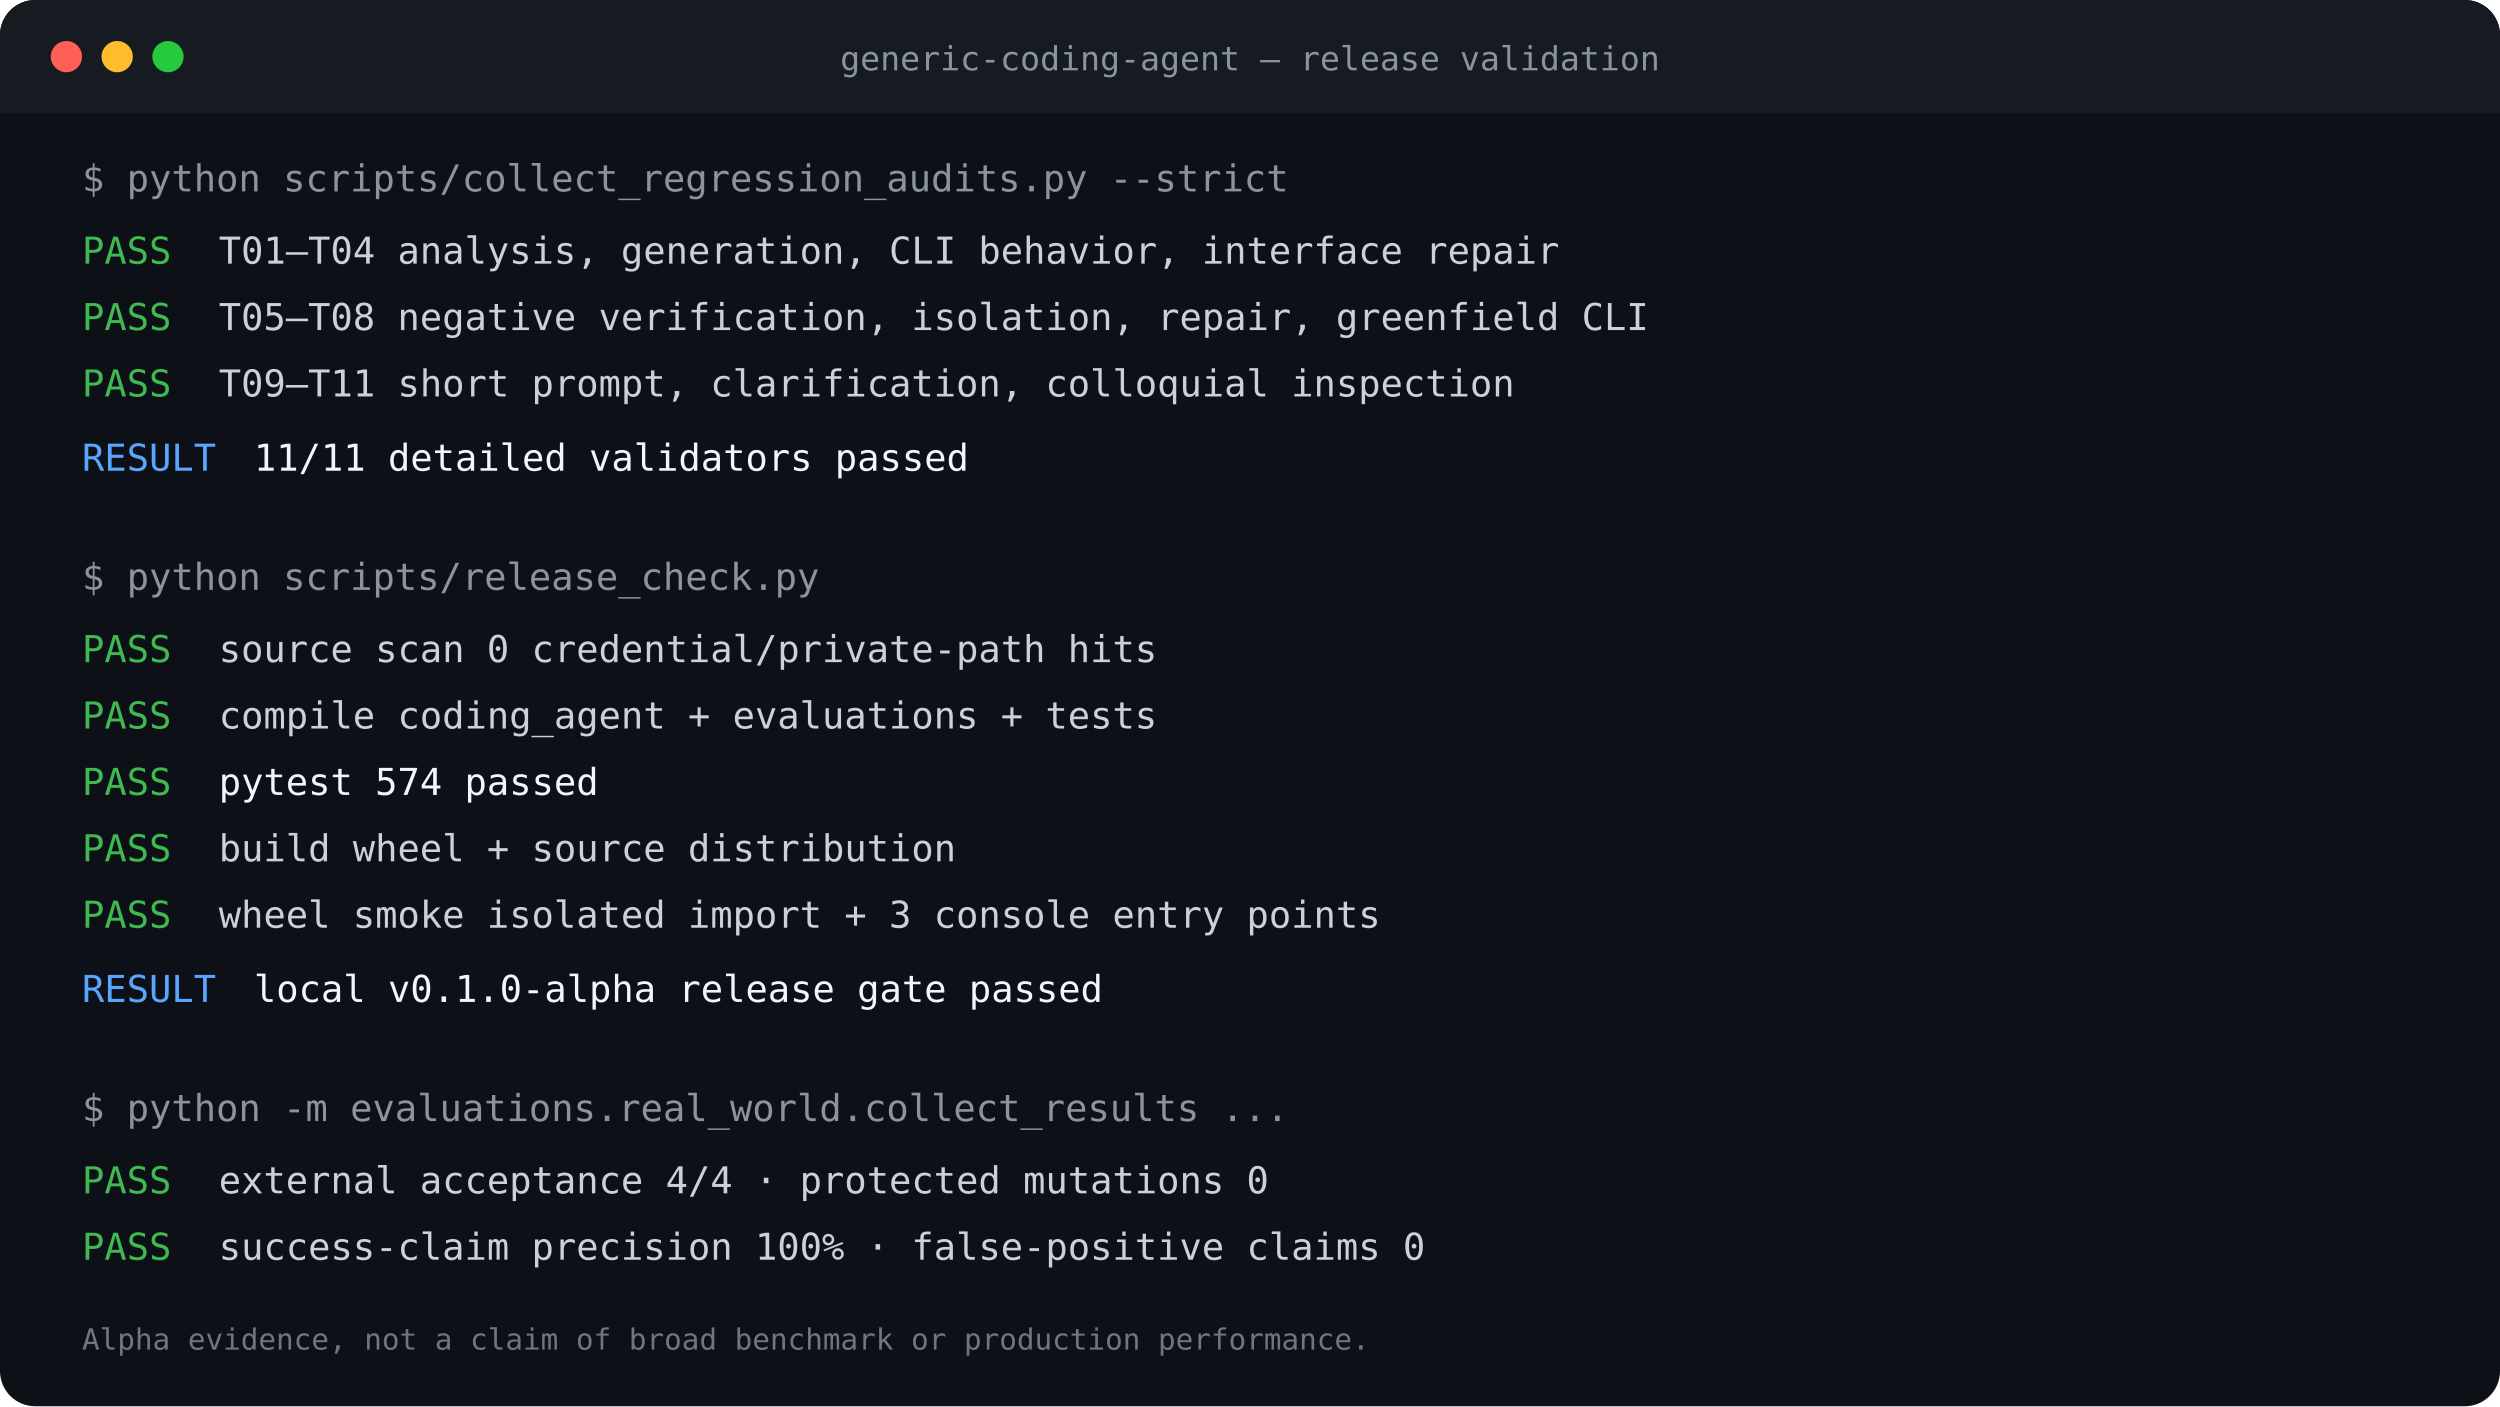
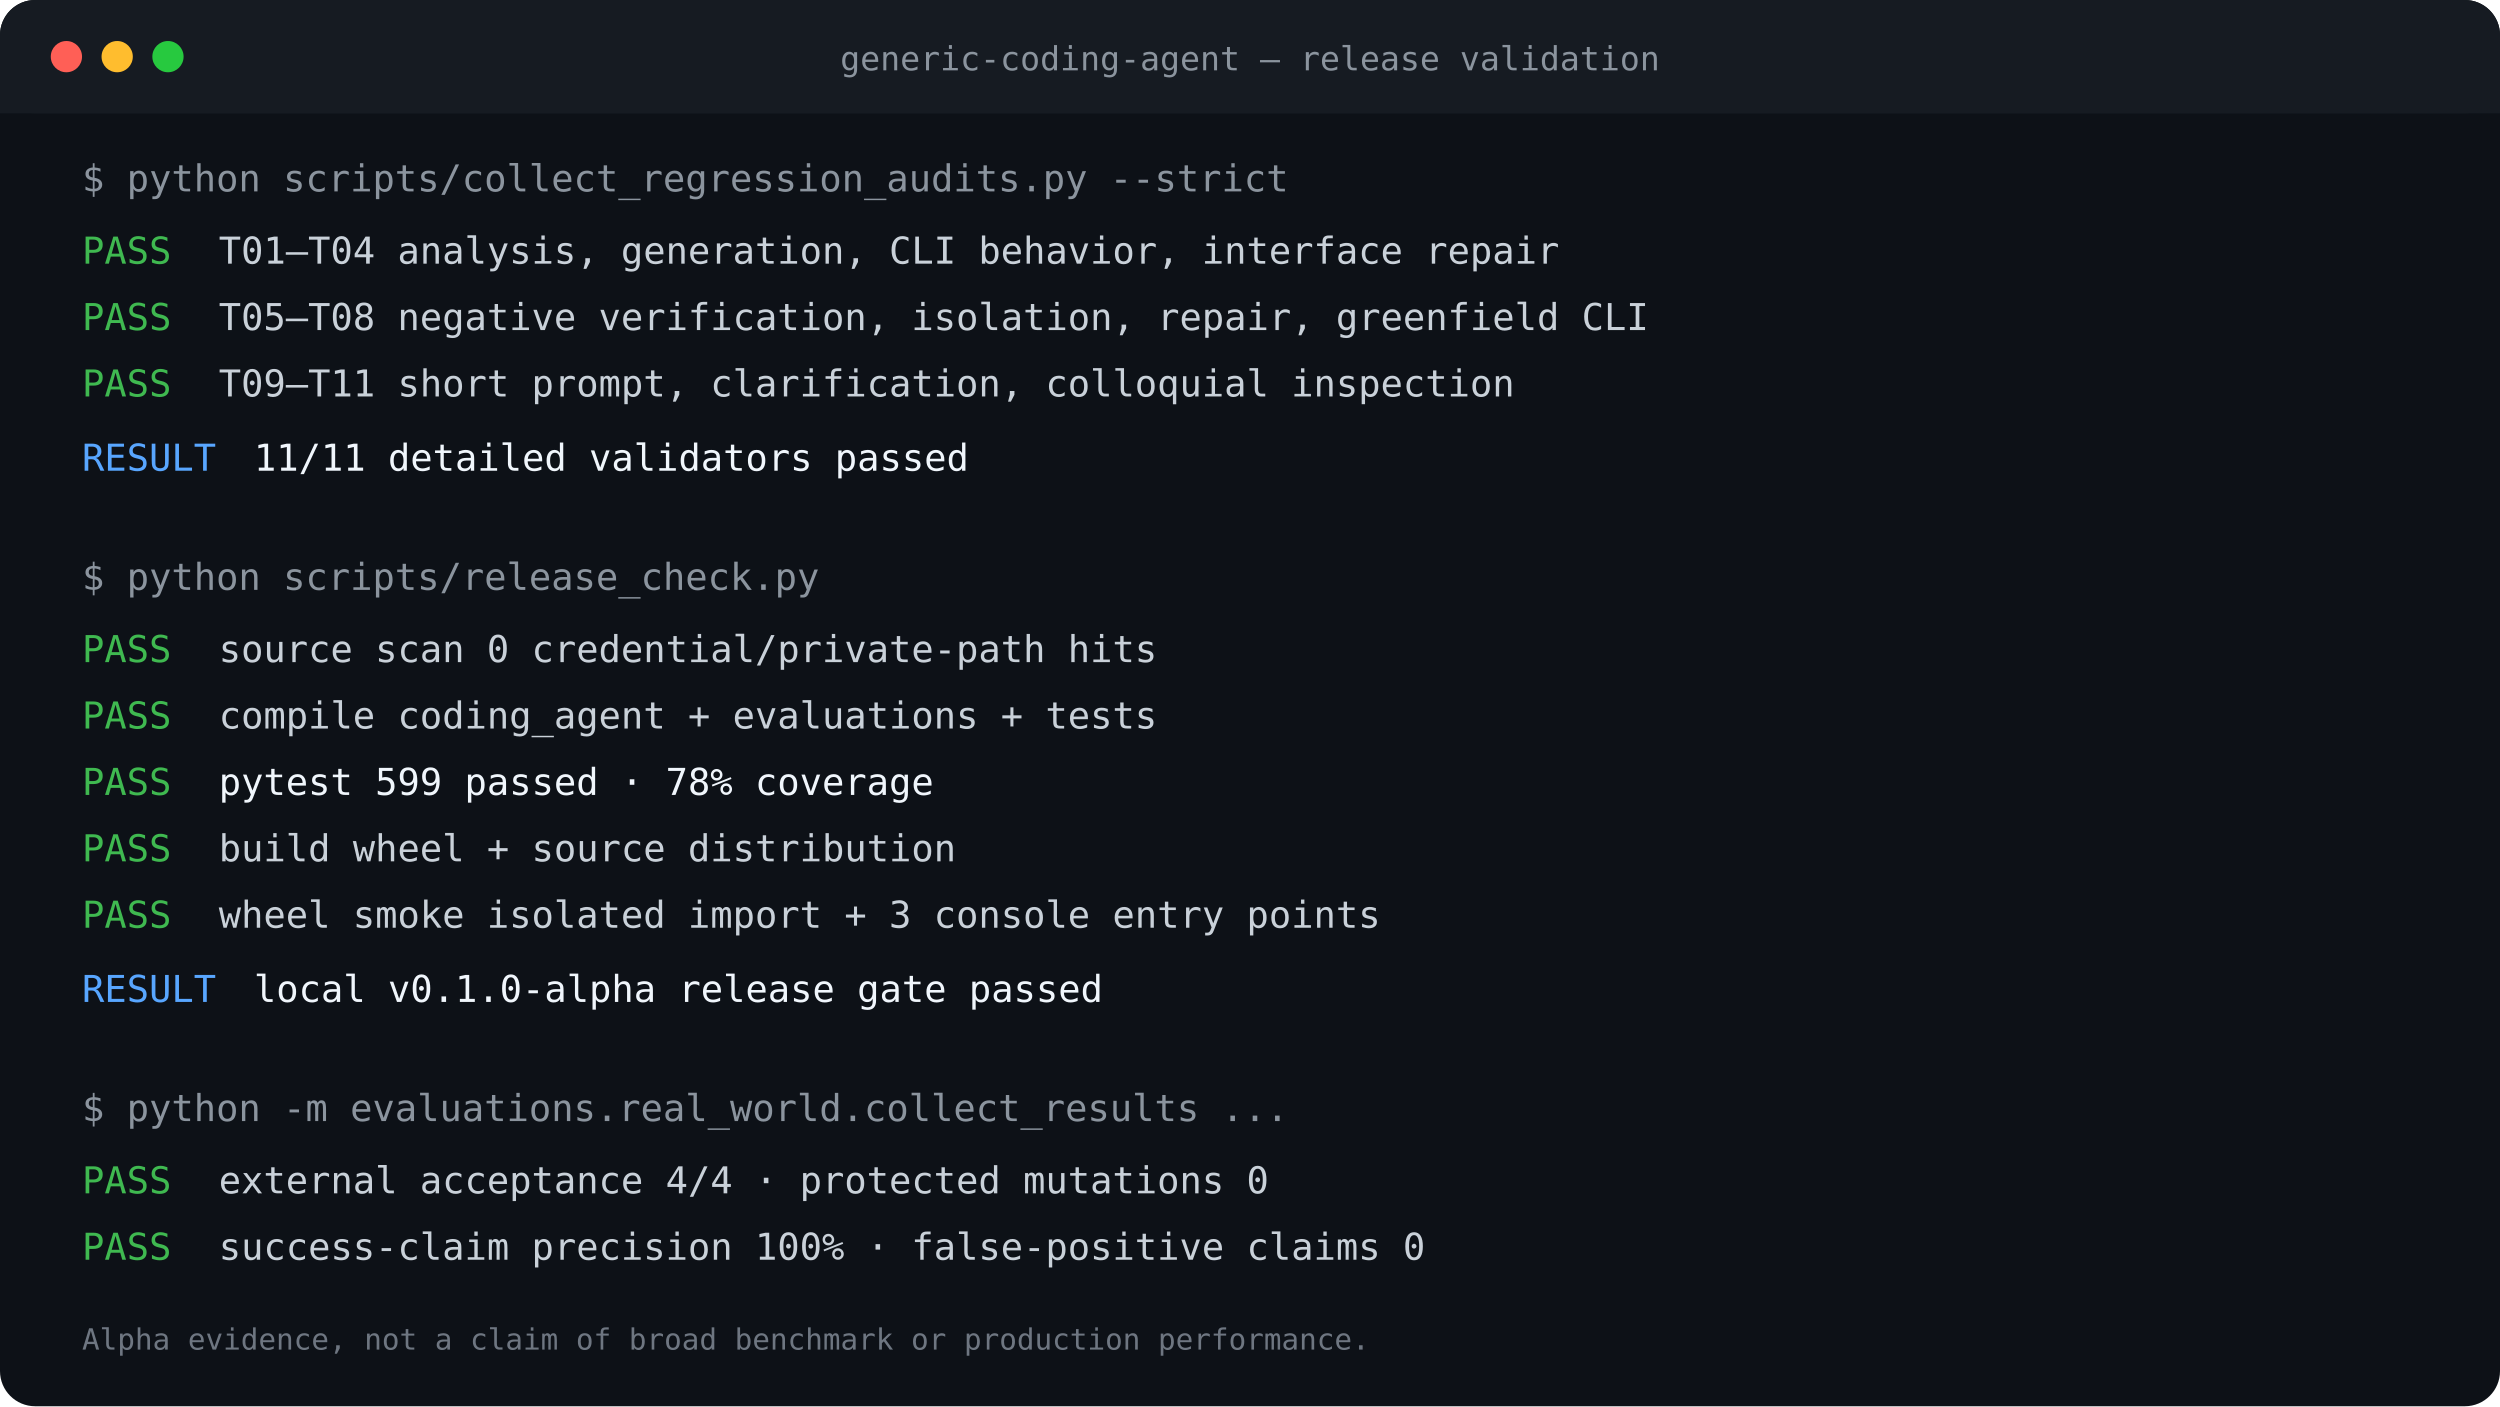
<svg xmlns="http://www.w3.org/2000/svg" width="1280" height="720" viewBox="0 0 1280 720" role="img" aria-labelledby="title description">
  <rect width="1280" height="720" rx="18" fill="#0d1117" />
  <rect width="1280" height="58" rx="18" fill="#161b22" />
  <rect y="40" width="1280" height="18" fill="#161b22" />
  <circle cx="34" cy="29" r="8" fill="#ff5f56" />
  <circle cx="60" cy="29" r="8" fill="#ffbd2e" />
  <circle cx="86" cy="29" r="8" fill="#27c93f" />
  <text x="640" y="36" fill="#8b949e" text-anchor="middle" font-family="ui-monospace, SFMono-Regular, Menlo, Consolas, monospace" font-size="17">generic-coding-agent — release validation</text>
  <g font-family="ui-monospace, SFMono-Regular, Menlo, Consolas, monospace" font-size="19">
    <text x="42" y="98" fill="#8b949e">$ python scripts/collect_regression_audits.py --strict</text>
    <text x="42" y="135" fill="#3fb950">PASS</text>
    <text x="112" y="135" fill="#c9d1d9">T01–T04  analysis, generation, CLI behavior, interface repair</text>
    <text x="42" y="169" fill="#3fb950">PASS</text>
    <text x="112" y="169" fill="#c9d1d9">T05–T08  negative verification, isolation, repair, greenfield CLI</text>
    <text x="42" y="203" fill="#3fb950">PASS</text>
    <text x="112" y="203" fill="#c9d1d9">T09–T11  short prompt, clarification, colloquial inspection</text>
    <text x="42" y="241" fill="#58a6ff">RESULT</text>
    <text x="130" y="241" fill="#f0f6fc">11/11 detailed validators passed</text>
    <text x="42" y="302" fill="#8b949e">$ python scripts/release_check.py</text>
    <text x="42" y="339" fill="#3fb950">PASS</text>
    <text x="112" y="339" fill="#c9d1d9">source scan        0 credential/private-path hits</text>
    <text x="42" y="373" fill="#3fb950">PASS</text>
    <text x="112" y="373" fill="#c9d1d9">compile            coding_agent + evaluations + tests</text>
    <text x="42" y="407" fill="#3fb950">PASS</text>
-     <text x="112" y="407" fill="#f0f6fc">pytest             574 passed</text>
+     <text x="112" y="407" fill="#f0f6fc">pytest             599 passed · 78% coverage</text>
    <text x="42" y="441" fill="#3fb950">PASS</text>
    <text x="112" y="441" fill="#c9d1d9">build              wheel + source distribution</text>
    <text x="42" y="475" fill="#3fb950">PASS</text>
    <text x="112" y="475" fill="#c9d1d9">wheel smoke        isolated import + 3 console entry points</text>
    <text x="42" y="513" fill="#58a6ff">RESULT</text>
    <text x="130" y="513" fill="#f0f6fc">local v0.1.0-alpha release gate passed</text>
    <text x="42" y="574" fill="#8b949e">$ python -m evaluations.real_world.collect_results ...</text>
    <text x="42" y="611" fill="#3fb950">PASS</text>
    <text x="112" y="611" fill="#c9d1d9">external acceptance 4/4 · protected mutations 0</text>
    <text x="42" y="645" fill="#3fb950">PASS</text>
    <text x="112" y="645" fill="#c9d1d9">success-claim precision 100% · false-positive claims 0</text>
  </g>
  <text x="42" y="691" fill="#6e7681" font-family="ui-monospace, SFMono-Regular, Menlo, Consolas, monospace" font-size="15">Alpha evidence, not a claim of broad benchmark or production performance.</text>
</svg>
